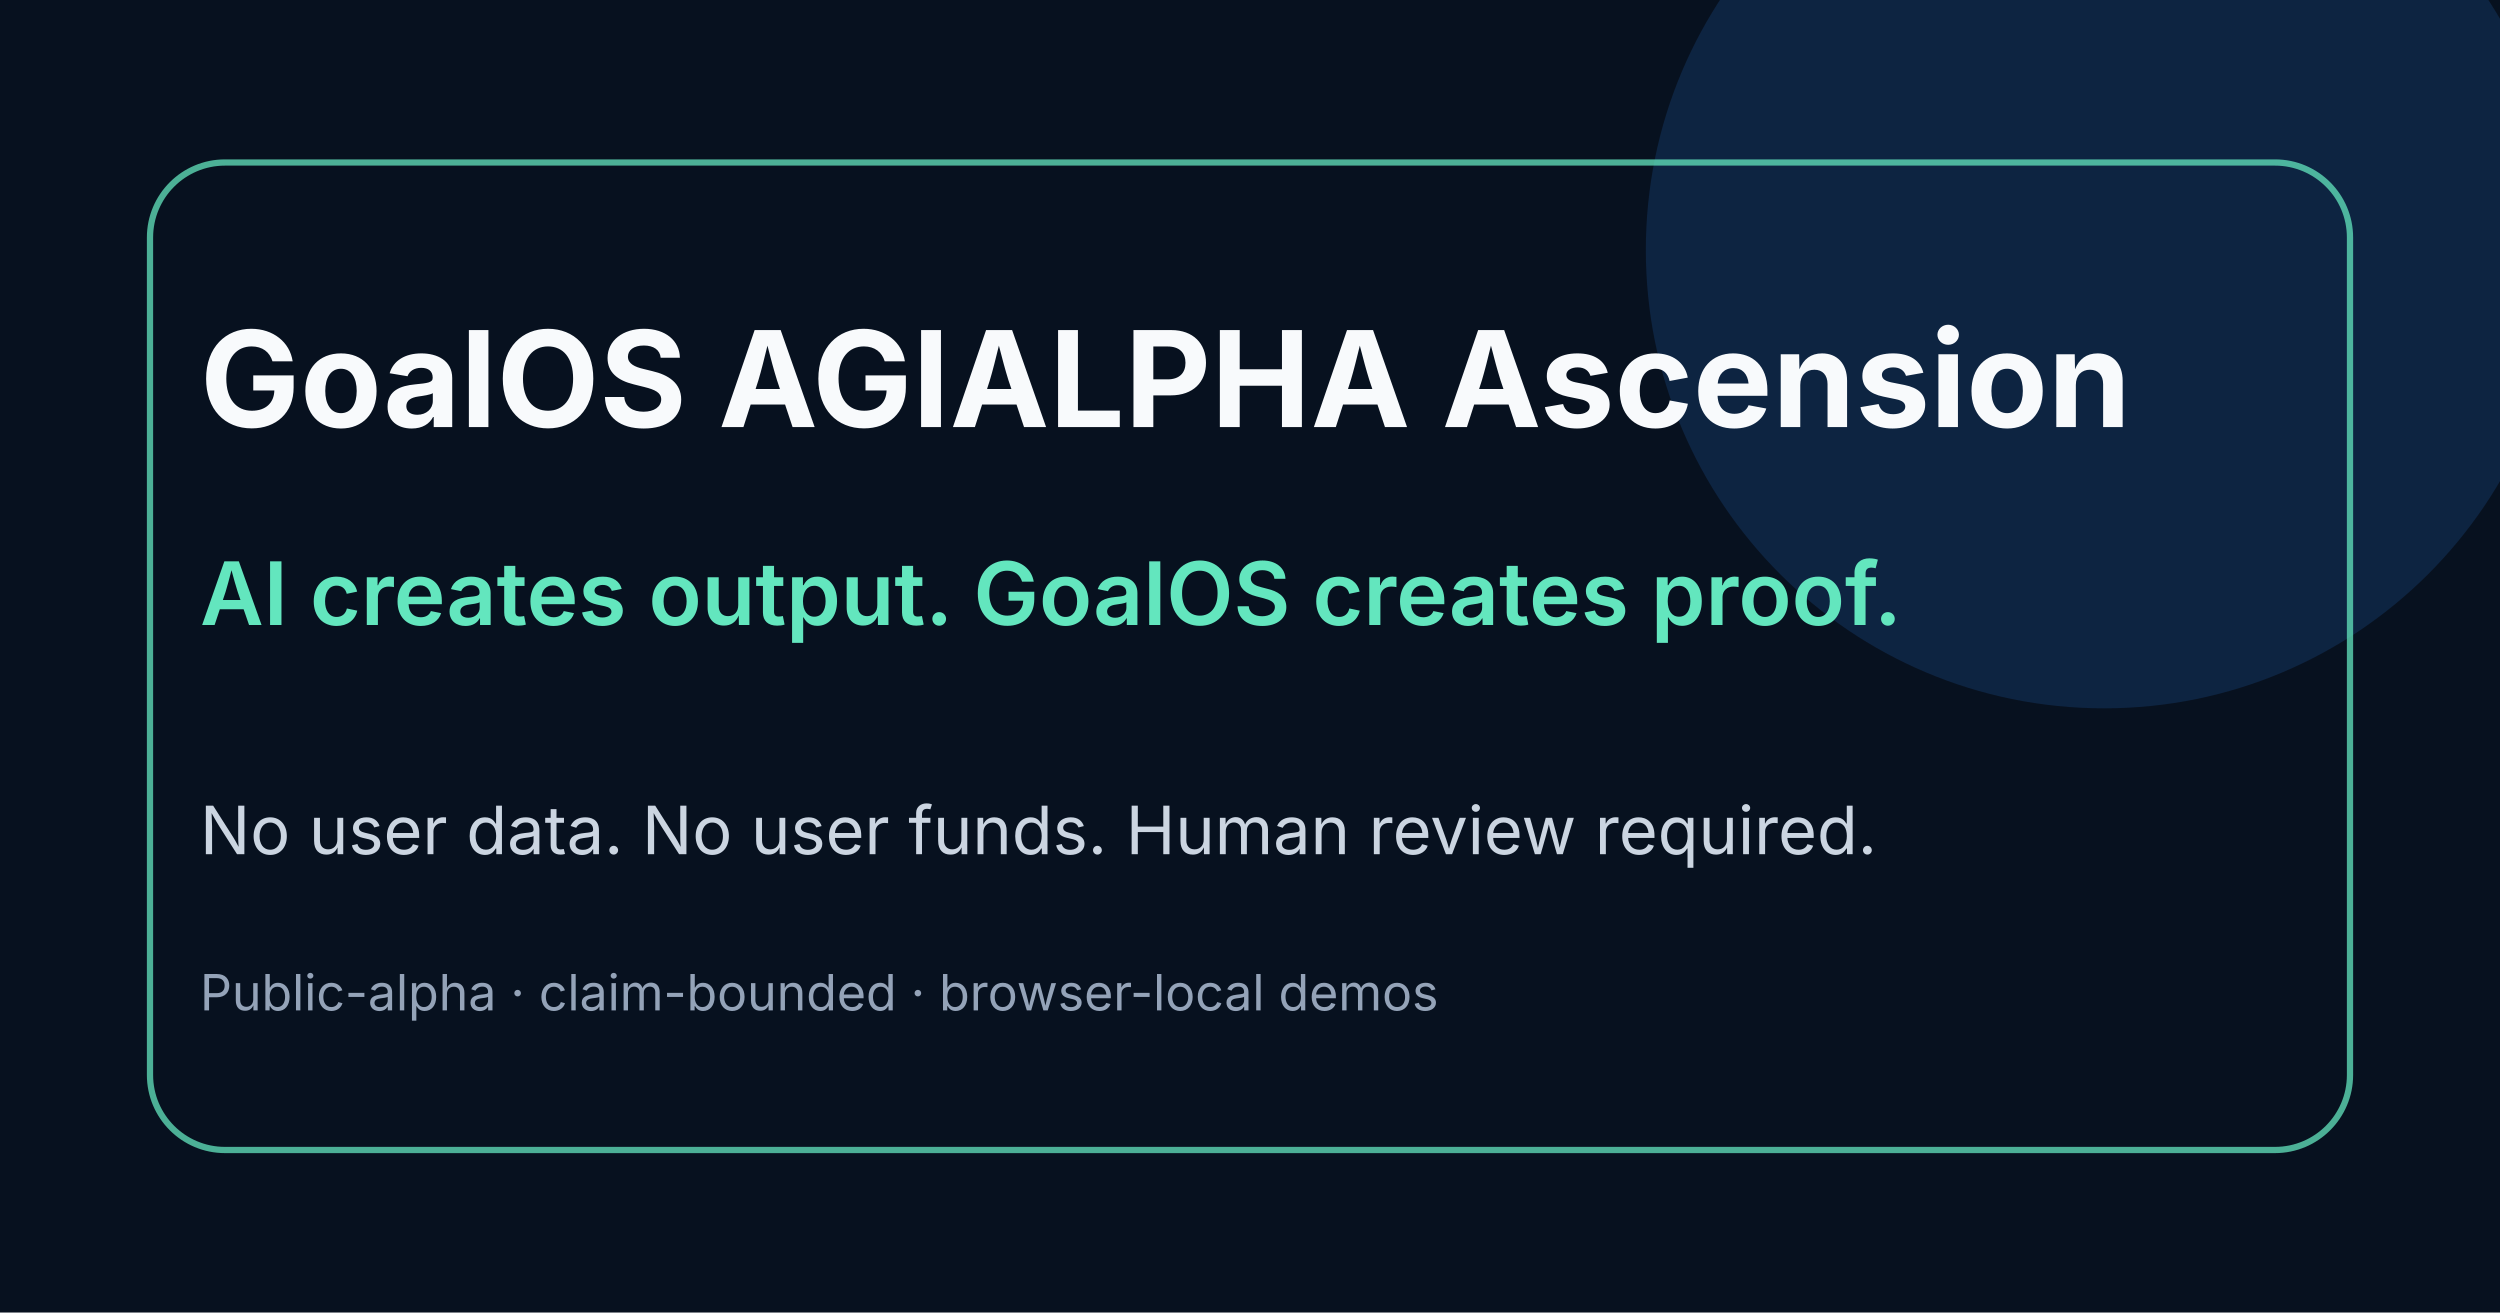
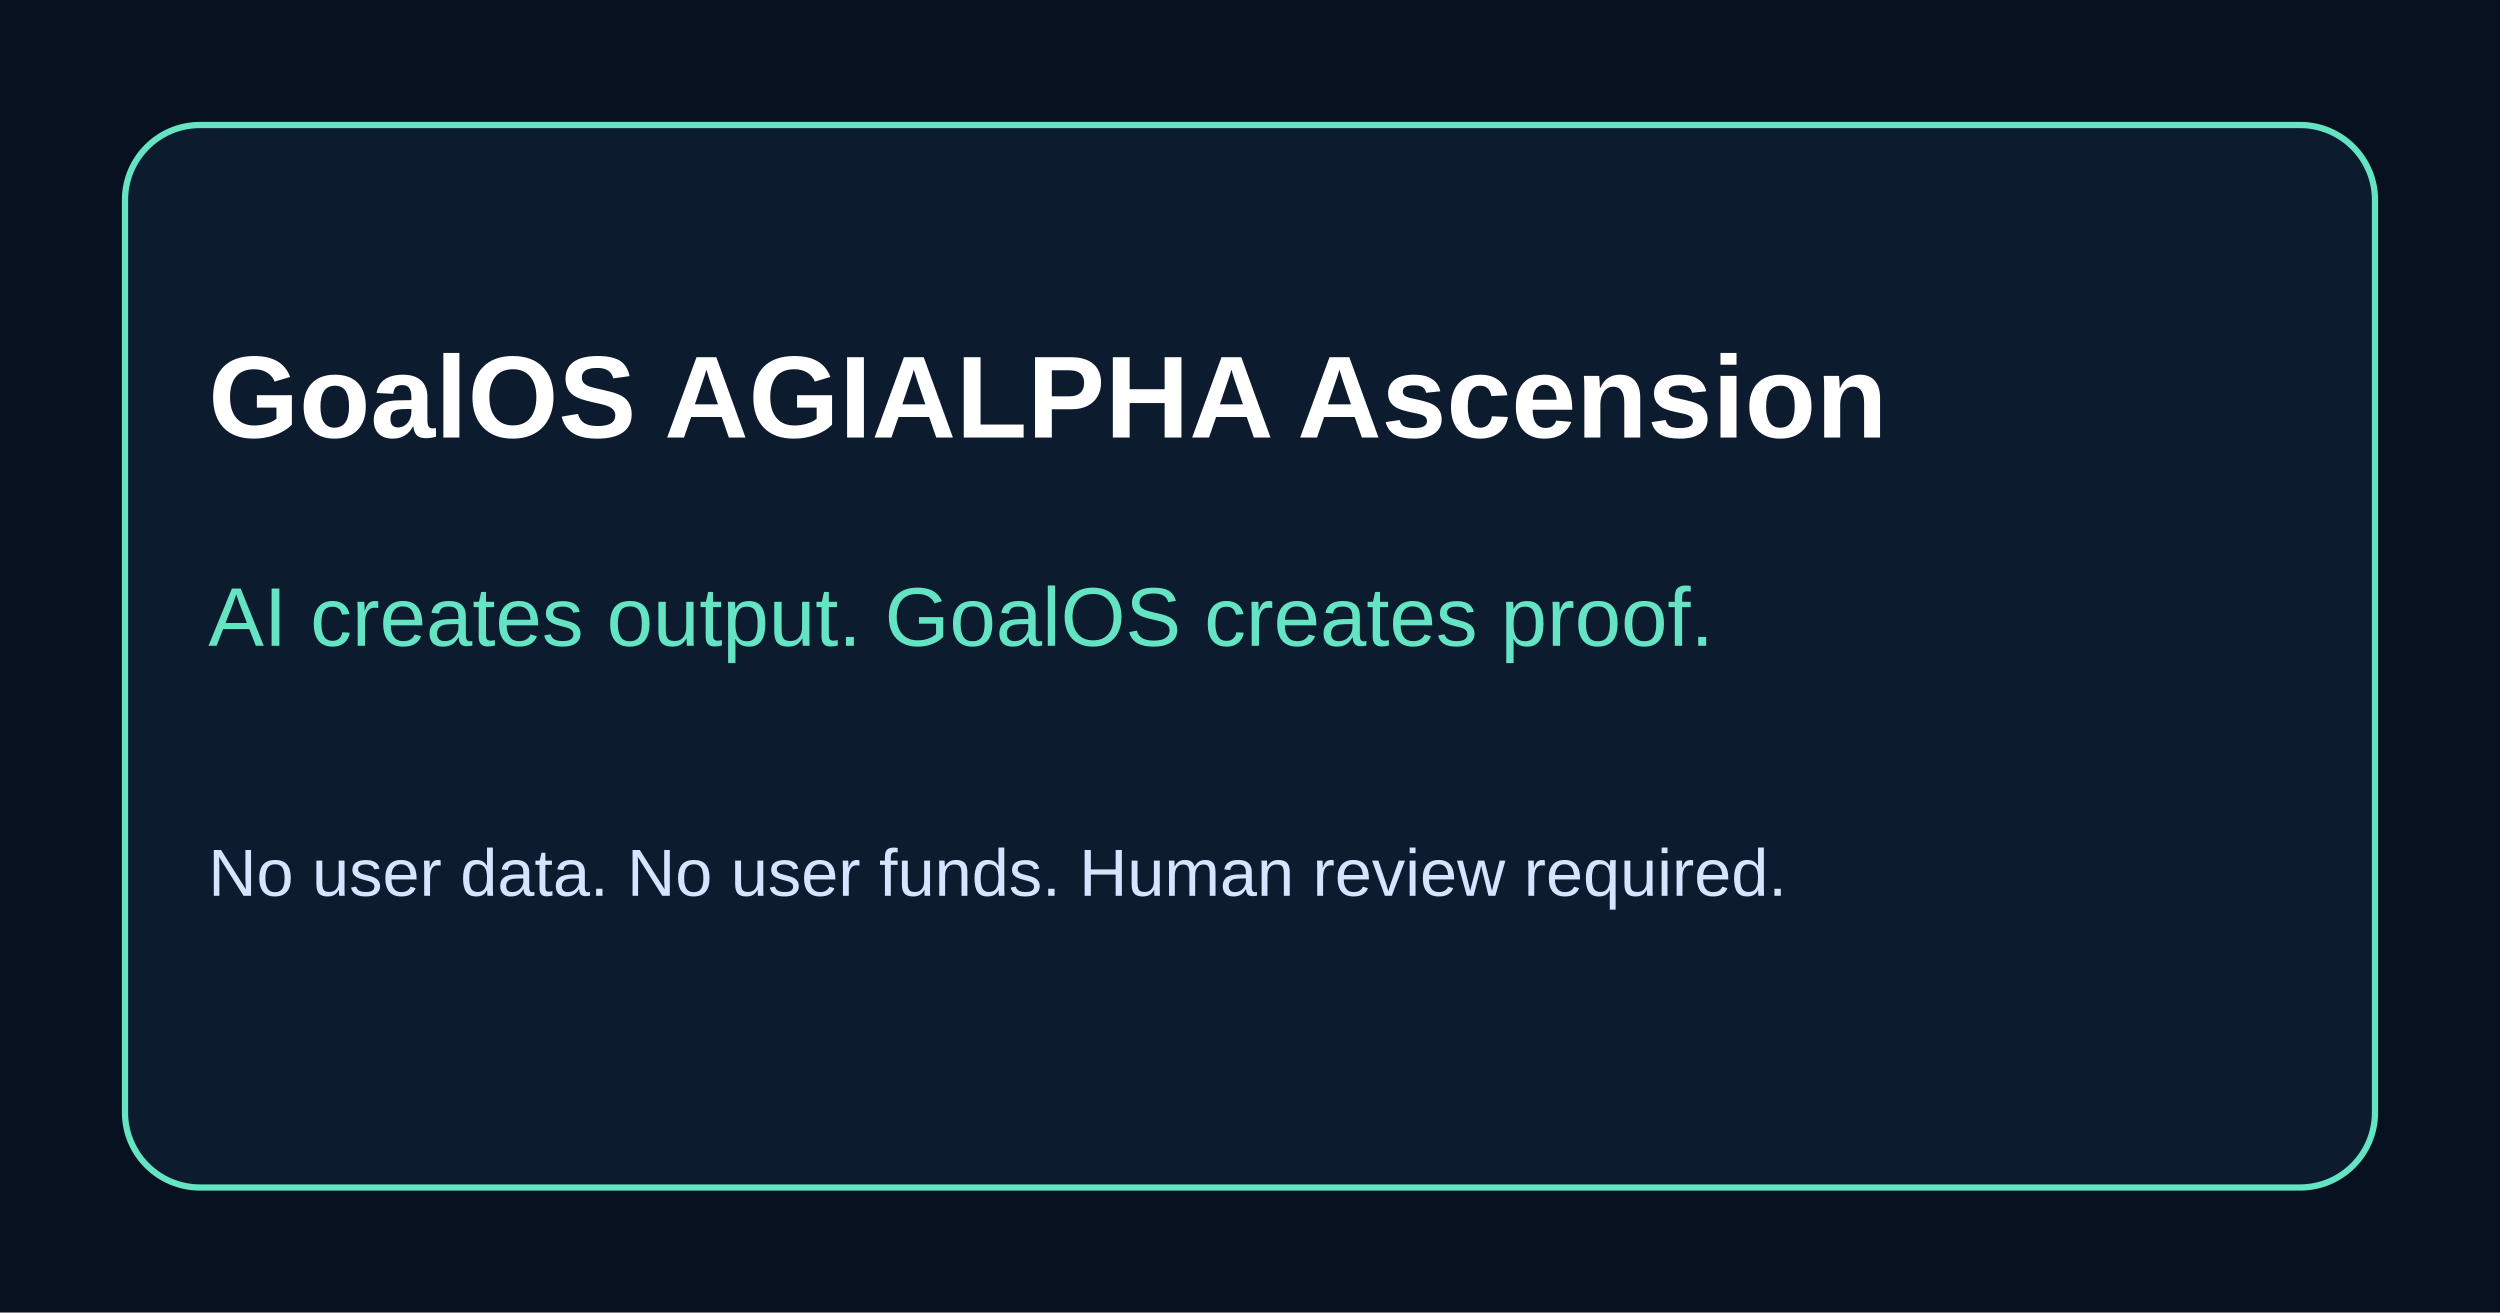
<svg xmlns="http://www.w3.org/2000/svg" width="1200" height="630" viewBox="0 0 1200 630">
  <rect width="1200" height="630" fill="#07111f" />
-   <circle cx="1010" cy="120" r="220" fill="#12335d" opacity=".55" />
-   <rect x="72" y="78" width="1056" height="474" rx="36" fill="none" stroke="#63e6be" stroke-width="3" opacity=".75" />
-   <text x="96" y="205" fill="#f8fafc" font-family="Inter,Arial,sans-serif" font-size="64" font-weight="700">GoalOS AGIALPHA Ascension</text>
-   <text x="96" y="300" fill="#63e6be" font-family="Inter,Arial,sans-serif" font-size="42" font-weight="600">AI creates output. GoalOS creates proof.</text>
-   <text x="96" y="410" fill="#cbd5e1" font-family="Inter,Arial,sans-serif" font-size="32">No user data. No user funds. Human review required.</text>
-   <text x="96" y="485" fill="#94a3b8" font-family="Inter,Arial,sans-serif" font-size="24">Public-alpha · claim-bounded · browser-local demos</text>
+   <rect x="60" y="60" width="1080" height="510" rx="36" fill="#0d1b2f" stroke="#65e4c3" stroke-width="3" />
+   <text x="100" y="210" fill="#ffffff" font-family="Arial, sans-serif" font-size="56" font-weight="700">GoalOS AGIALPHA Ascension</text>
+   <text x="100" y="310" fill="#65e4c3" font-family="Arial, sans-serif" font-size="40">AI creates output. GoalOS creates proof.</text>
+   <text x="100" y="430" fill="#d6e4ff" font-family="Arial, sans-serif" font-size="32">No user data. No user funds. Human review required.</text>
</svg>
